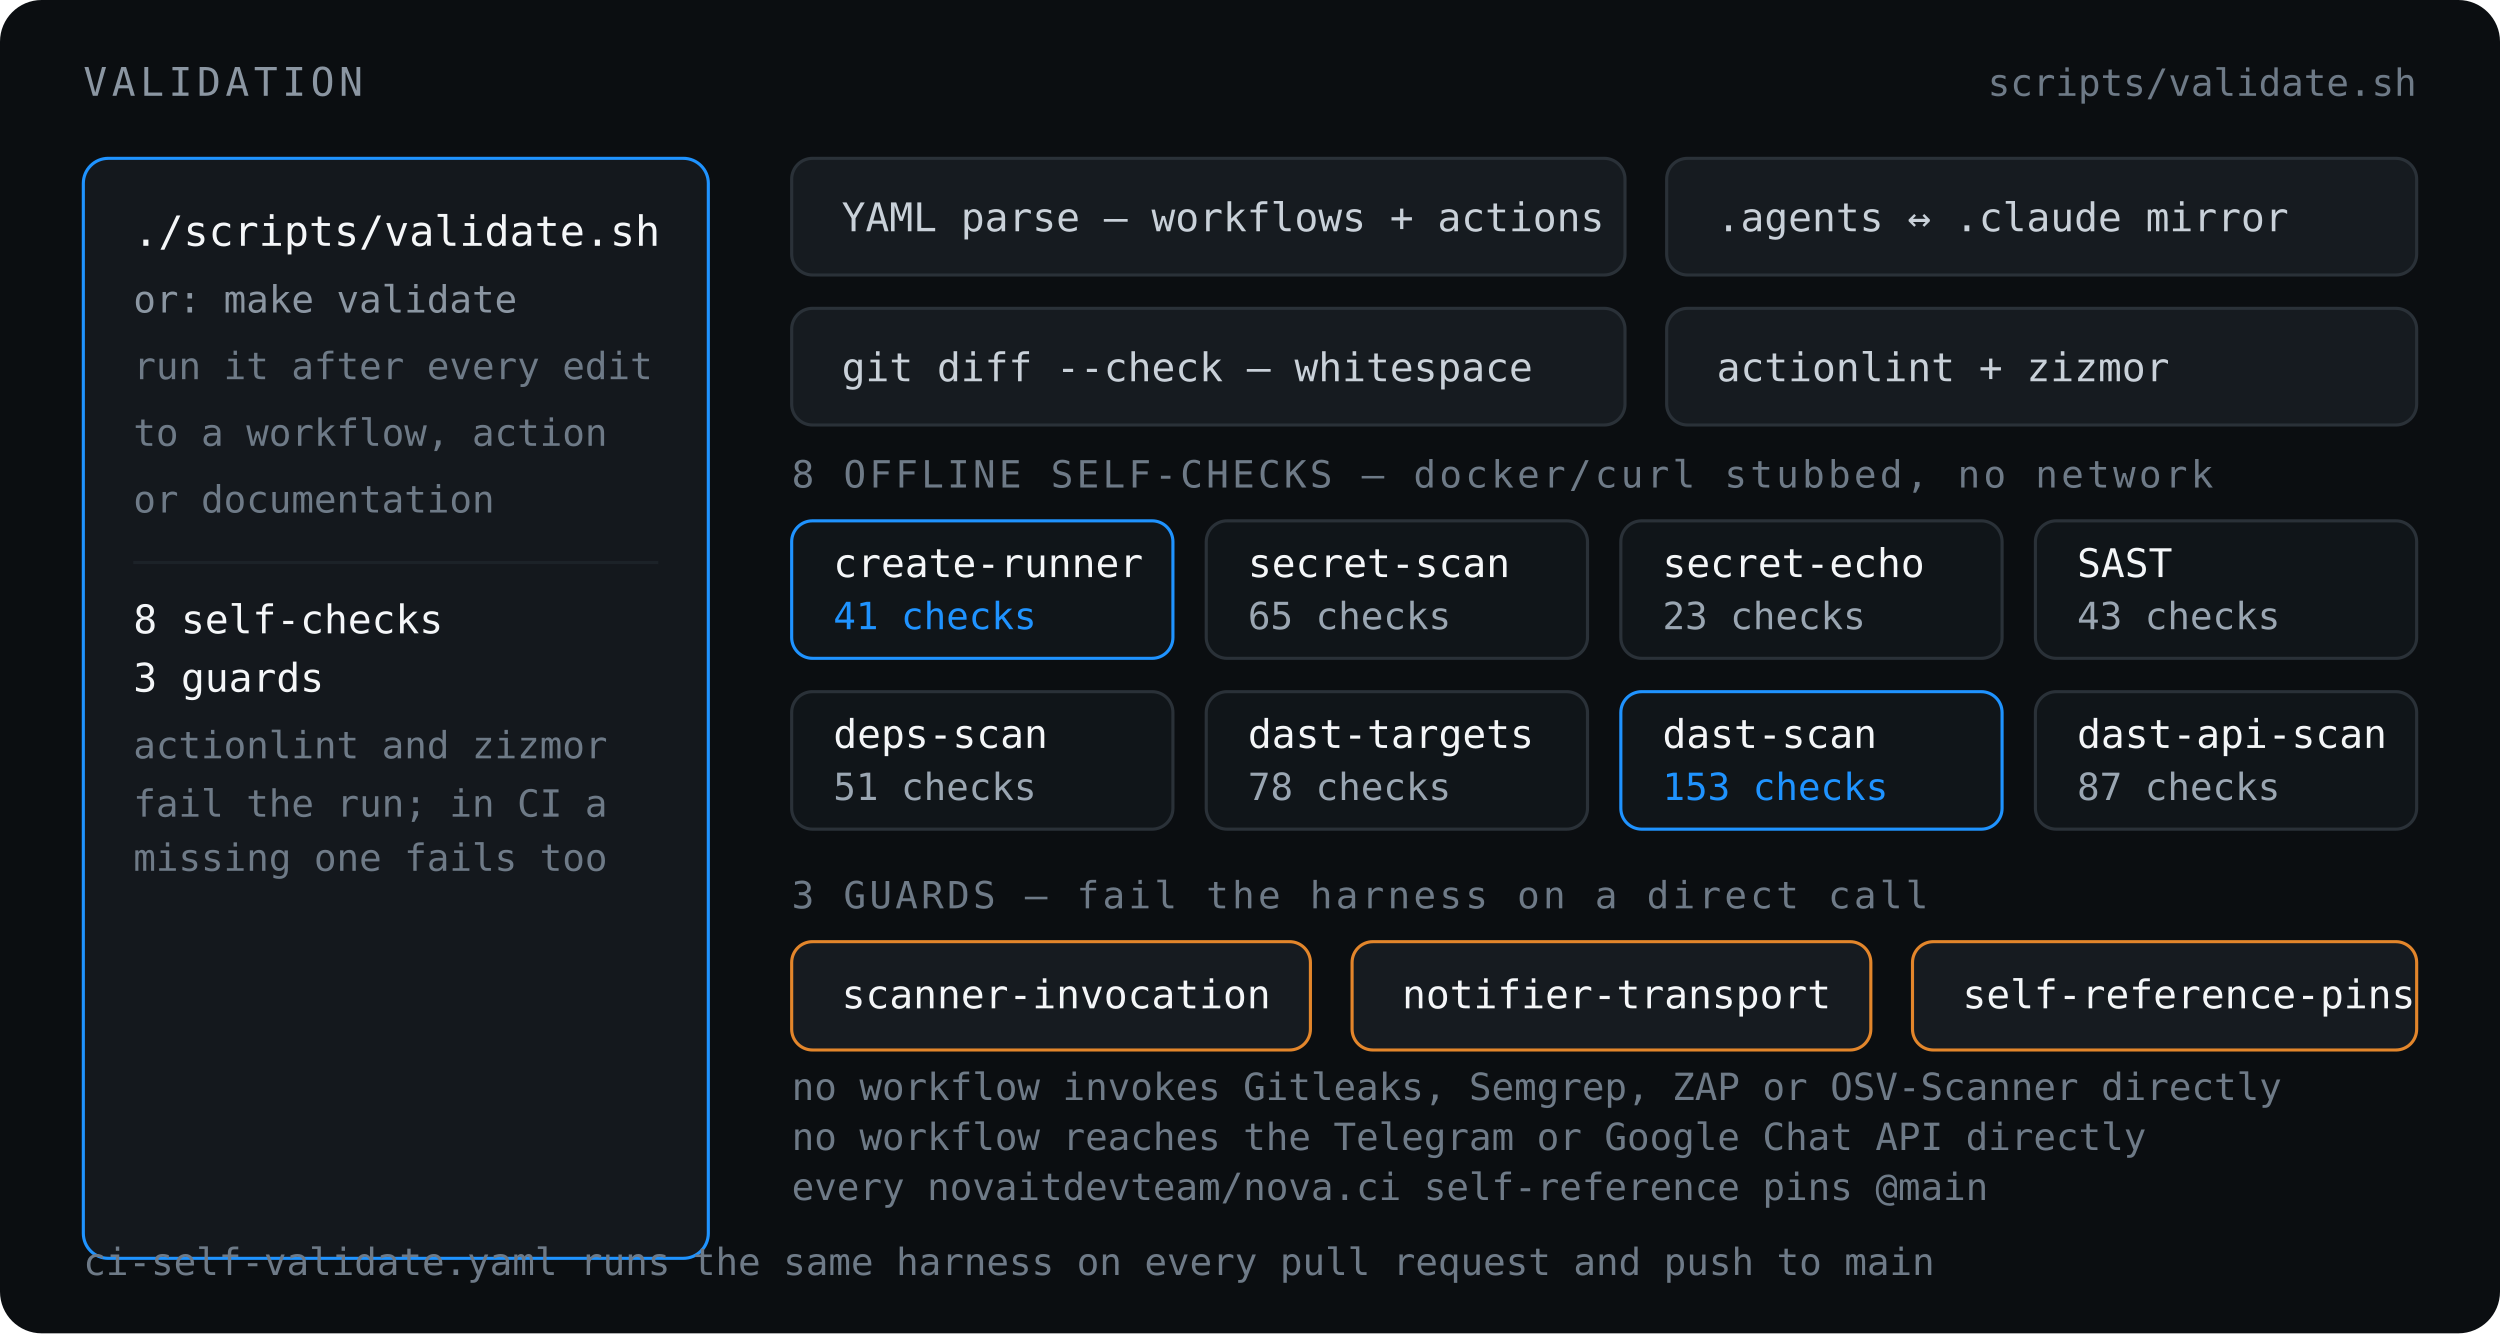
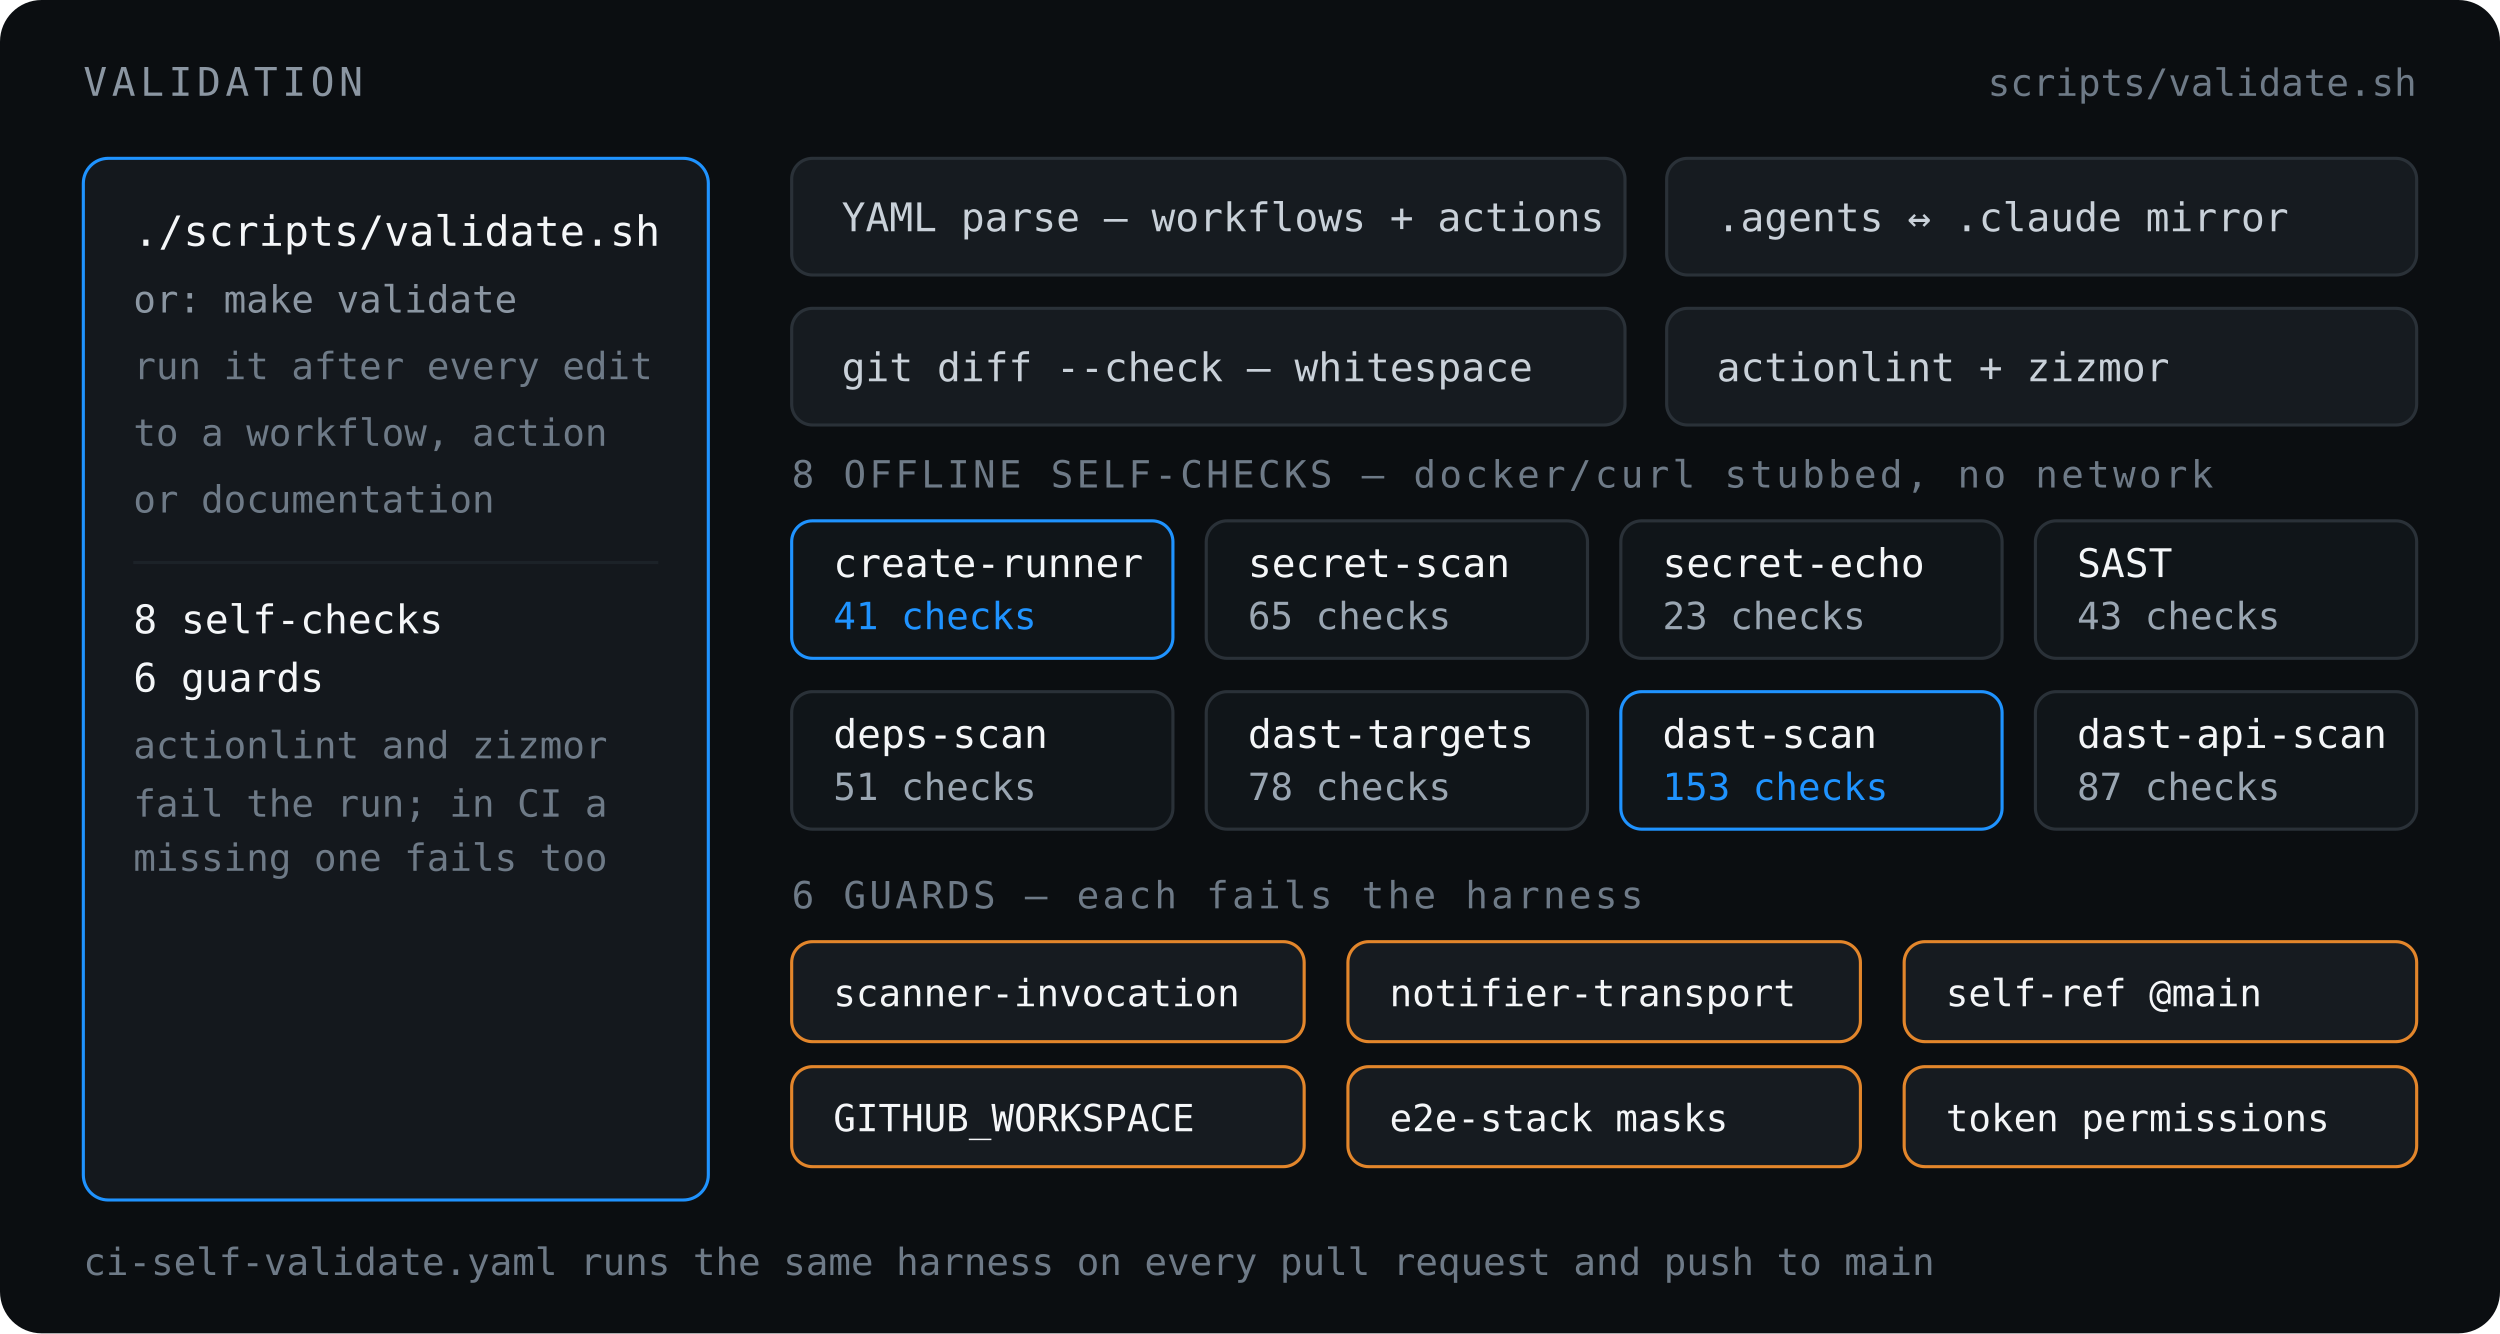
<svg xmlns="http://www.w3.org/2000/svg" width="1200" height="640" viewBox="0 0 1200 640" role="img" aria-labelledby="vaTitle vaDesc">
  <rect width="1200" height="640" rx="20" fill="#0B0E11" />
  <text x="40" y="46" font-family="ui-monospace,SFMono-Regular,Menlo,monospace" font-size="19" letter-spacing="2.2" fill="#8B96A2">VALIDATION</text>
  <text x="1160" y="46" text-anchor="end" font-family="ui-monospace,SFMono-Regular,Menlo,monospace" font-size="18" fill="#6E7A87">scripts/validate.sh</text>
  <g font-family="ui-monospace,SFMono-Regular,Menlo,monospace">
-     <rect x="40" y="76" width="300" height="528" rx="12" fill="#14181D" stroke="#1F93FF" stroke-width="1.5" />
+     <rect x="40" y="76" width="300" height="500" rx="12" fill="#14181D" stroke="#1F93FF" stroke-width="1.5" />
    <text x="64" y="118" font-size="20" fill="#F4F6F8">./scripts/validate.sh</text>
    <text x="64" y="150" font-size="18" fill="#8B96A2">or: make validate</text>
    <text x="64" y="182" font-size="18" fill="#6E7A87">run it after every edit</text>
    <text x="64" y="214" font-size="18" fill="#6E7A87">to a workflow, action</text>
    <text x="64" y="246" font-size="18" fill="#6E7A87">or documentation</text>
    <line x1="64" y1="270" x2="316" y2="270" stroke="#1C2228" stroke-width="1.5" />
    <text x="64" y="304" font-size="19" fill="#F4F6F8">8 self-checks</text>
-     <text x="64" y="332" font-size="19" fill="#F4F6F8">3 guards</text>
+     <text x="64" y="332" font-size="19" fill="#F4F6F8">6 guards</text>
    <text x="64" y="364" font-size="18" fill="#6E7A87">actionlint and zizmor</text>
    <text x="64" y="392" font-size="18" fill="#6E7A87">fail the run; in CI a</text>
    <text x="64" y="418" font-size="18" fill="#6E7A87">missing one fails too</text>
    <rect x="380" y="76" width="400" height="56" rx="10" fill="#161B20" stroke="#2A3138" stroke-width="1.5" />
    <text x="404" y="111" font-size="19" fill="#C9D1D9">YAML parse — workflows + actions</text>
    <rect x="380" y="148" width="400" height="56" rx="10" fill="#161B20" stroke="#2A3138" stroke-width="1.5" />
    <text x="404" y="183" font-size="19" fill="#C9D1D9">git diff --check — whitespace</text>
    <rect x="800" y="76" width="360" height="56" rx="10" fill="#161B20" stroke="#2A3138" stroke-width="1.5" />
    <text x="824" y="111" font-size="19" fill="#C9D1D9">.agents ↔ .claude mirror</text>
    <rect x="800" y="148" width="360" height="56" rx="10" fill="#161B20" stroke="#2A3138" stroke-width="1.5" />
    <text x="824" y="183" font-size="19" fill="#C9D1D9">actionlint + zizmor</text>
    <text x="380" y="234" font-size="18" letter-spacing="1.6" fill="#6E7A87">8 OFFLINE SELF-CHECKS — docker/curl stubbed, no network</text>
    <g id="va-selfchecks">
      <rect x="380" y="250" width="183" height="66" rx="10" fill="#101519" stroke="#1F93FF" stroke-width="1.5" />
      <text x="400" y="277" font-size="19" fill="#F4F6F8">create-runner</text>
      <text x="400" y="302" font-size="18" fill="#1F93FF">41 checks</text>
      <rect x="579" y="250" width="183" height="66" rx="10" fill="#101519" stroke="#2A3138" stroke-width="1.5" />
      <text x="599" y="277" font-size="19" fill="#F4F6F8">secret-scan</text>
      <text x="599" y="302" font-size="18" fill="#9AA6B2">65 checks</text>
      <rect x="778" y="250" width="183" height="66" rx="10" fill="#101519" stroke="#2A3138" stroke-width="1.5" />
      <text x="798" y="277" font-size="19" fill="#F4F6F8">secret-echo</text>
      <text x="798" y="302" font-size="18" fill="#9AA6B2">23 checks</text>
      <rect x="977" y="250" width="183" height="66" rx="10" fill="#101519" stroke="#2A3138" stroke-width="1.5" />
      <text x="997" y="277" font-size="19" fill="#F4F6F8">SAST</text>
      <text x="997" y="302" font-size="18" fill="#9AA6B2">43 checks</text>
      <rect x="380" y="332" width="183" height="66" rx="10" fill="#101519" stroke="#2A3138" stroke-width="1.5" />
      <text x="400" y="359" font-size="19" fill="#F4F6F8">deps-scan</text>
      <text x="400" y="384" font-size="18" fill="#9AA6B2">51 checks</text>
      <rect x="579" y="332" width="183" height="66" rx="10" fill="#101519" stroke="#2A3138" stroke-width="1.5" />
      <text x="599" y="359" font-size="19" fill="#F4F6F8">dast-targets</text>
      <text x="599" y="384" font-size="18" fill="#9AA6B2">78 checks</text>
      <rect x="778" y="332" width="183" height="66" rx="10" fill="#101519" stroke="#1F93FF" stroke-width="1.5" />
      <text x="798" y="359" font-size="19" fill="#F4F6F8">dast-scan</text>
      <text x="798" y="384" font-size="18" fill="#1F93FF">153 checks</text>
      <rect x="977" y="332" width="183" height="66" rx="10" fill="#101519" stroke="#2A3138" stroke-width="1.5" />
      <text x="997" y="359" font-size="19" fill="#F4F6F8">dast-api-scan</text>
      <text x="997" y="384" font-size="18" fill="#9AA6B2">87 checks</text>
    </g>
-     <text x="380" y="436" font-size="18" letter-spacing="1.6" fill="#6E7A87">3 GUARDS — fail the harness on a direct call</text>
+     <text x="380" y="436" font-size="18" letter-spacing="1.6" fill="#6E7A87">6 GUARDS — each fails the harness</text>
    <g id="va-guards">
-       <rect x="380" y="452" width="249" height="52" rx="10" fill="#161B20" stroke="#E3862B" stroke-width="1.5" />
-       <text x="404" y="484" font-size="19" fill="#F4F6F8">scanner-invocation</text>
-       <rect x="649" y="452" width="249" height="52" rx="10" fill="#161B20" stroke="#E3862B" stroke-width="1.5" />
-       <text x="673" y="484" font-size="19" fill="#F4F6F8">notifier-transport</text>
-       <rect x="918" y="452" width="242" height="52" rx="10" fill="#161B20" stroke="#E3862B" stroke-width="1.5" />
-       <text x="942" y="484" font-size="19" fill="#F4F6F8">self-reference-pins</text>
+       <rect x="380" y="452" width="246" height="48" rx="10" fill="#161B20" stroke="#E3862B" stroke-width="1.5" />
+       <text x="400" y="483" font-size="18" fill="#F4F6F8">scanner-invocation</text>
+       <rect x="647" y="452" width="246" height="48" rx="10" fill="#161B20" stroke="#E3862B" stroke-width="1.5" />
+       <text x="667" y="483" font-size="18" fill="#F4F6F8">notifier-transport</text>
+       <rect x="914" y="452" width="246" height="48" rx="10" fill="#161B20" stroke="#E3862B" stroke-width="1.5" />
+       <text x="934" y="483" font-size="18" fill="#F4F6F8">self-ref @main</text>
+       <rect x="380" y="512" width="246" height="48" rx="10" fill="#161B20" stroke="#E3862B" stroke-width="1.5" />
+       <text x="400" y="543" font-size="18" fill="#F4F6F8">GITHUB_WORKSPACE</text>
+       <rect x="647" y="512" width="246" height="48" rx="10" fill="#161B20" stroke="#E3862B" stroke-width="1.5" />
+       <text x="667" y="543" font-size="18" fill="#F4F6F8">e2e-stack masks</text>
+       <rect x="914" y="512" width="246" height="48" rx="10" fill="#161B20" stroke="#E3862B" stroke-width="1.5" />
+       <text x="934" y="543" font-size="18" fill="#F4F6F8">token permissions</text>
    </g>
-     <text x="380" y="528" font-size="18" fill="#6E7A87">no workflow invokes Gitleaks, Semgrep, ZAP or OSV-Scanner directly</text>
-     <text x="380" y="552" font-size="18" fill="#6E7A87">no workflow reaches the Telegram or Google Chat API directly</text>
-     <text x="380" y="576" font-size="18" fill="#6E7A87">every novaitdevteam/nova.ci self-reference pins @main</text>
  </g>
  <text x="40" y="612" font-family="ui-monospace,SFMono-Regular,Menlo,monospace" font-size="18" fill="#6E7A87">ci-self-validate.yaml runs the same harness on every pull request and push to main</text>
</svg>
